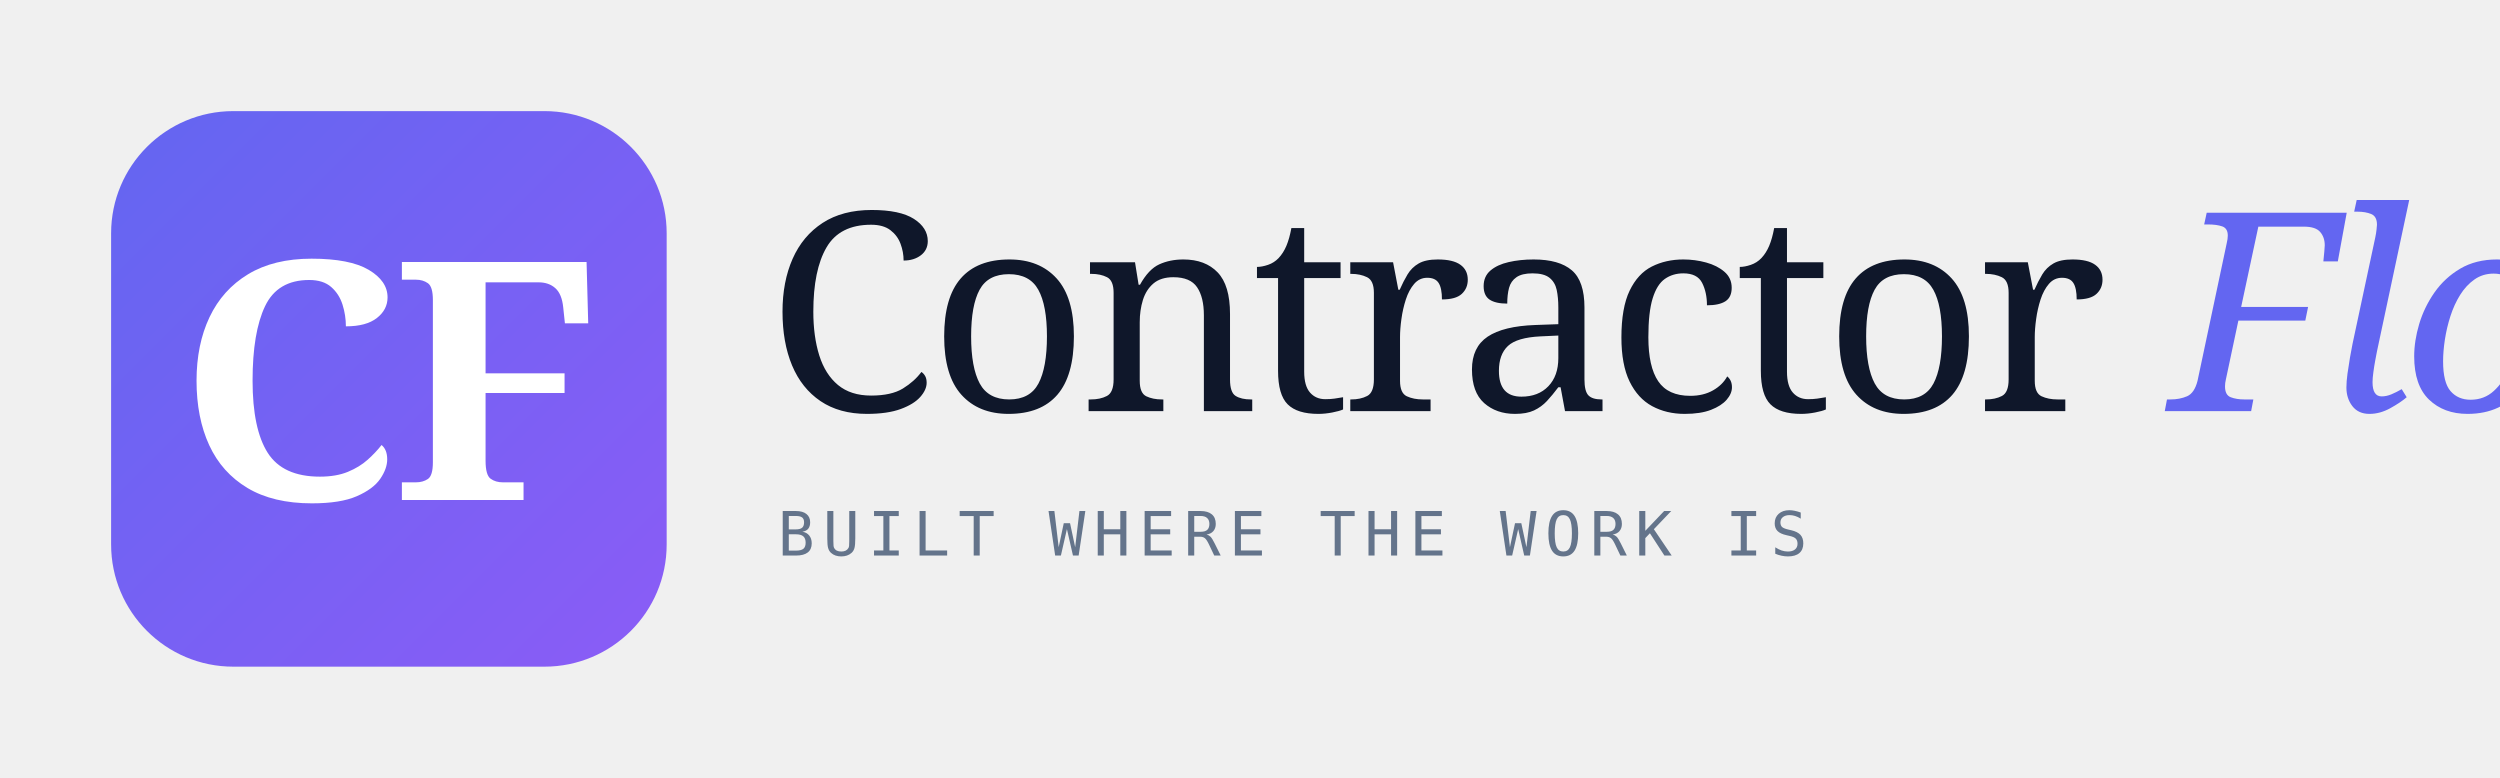
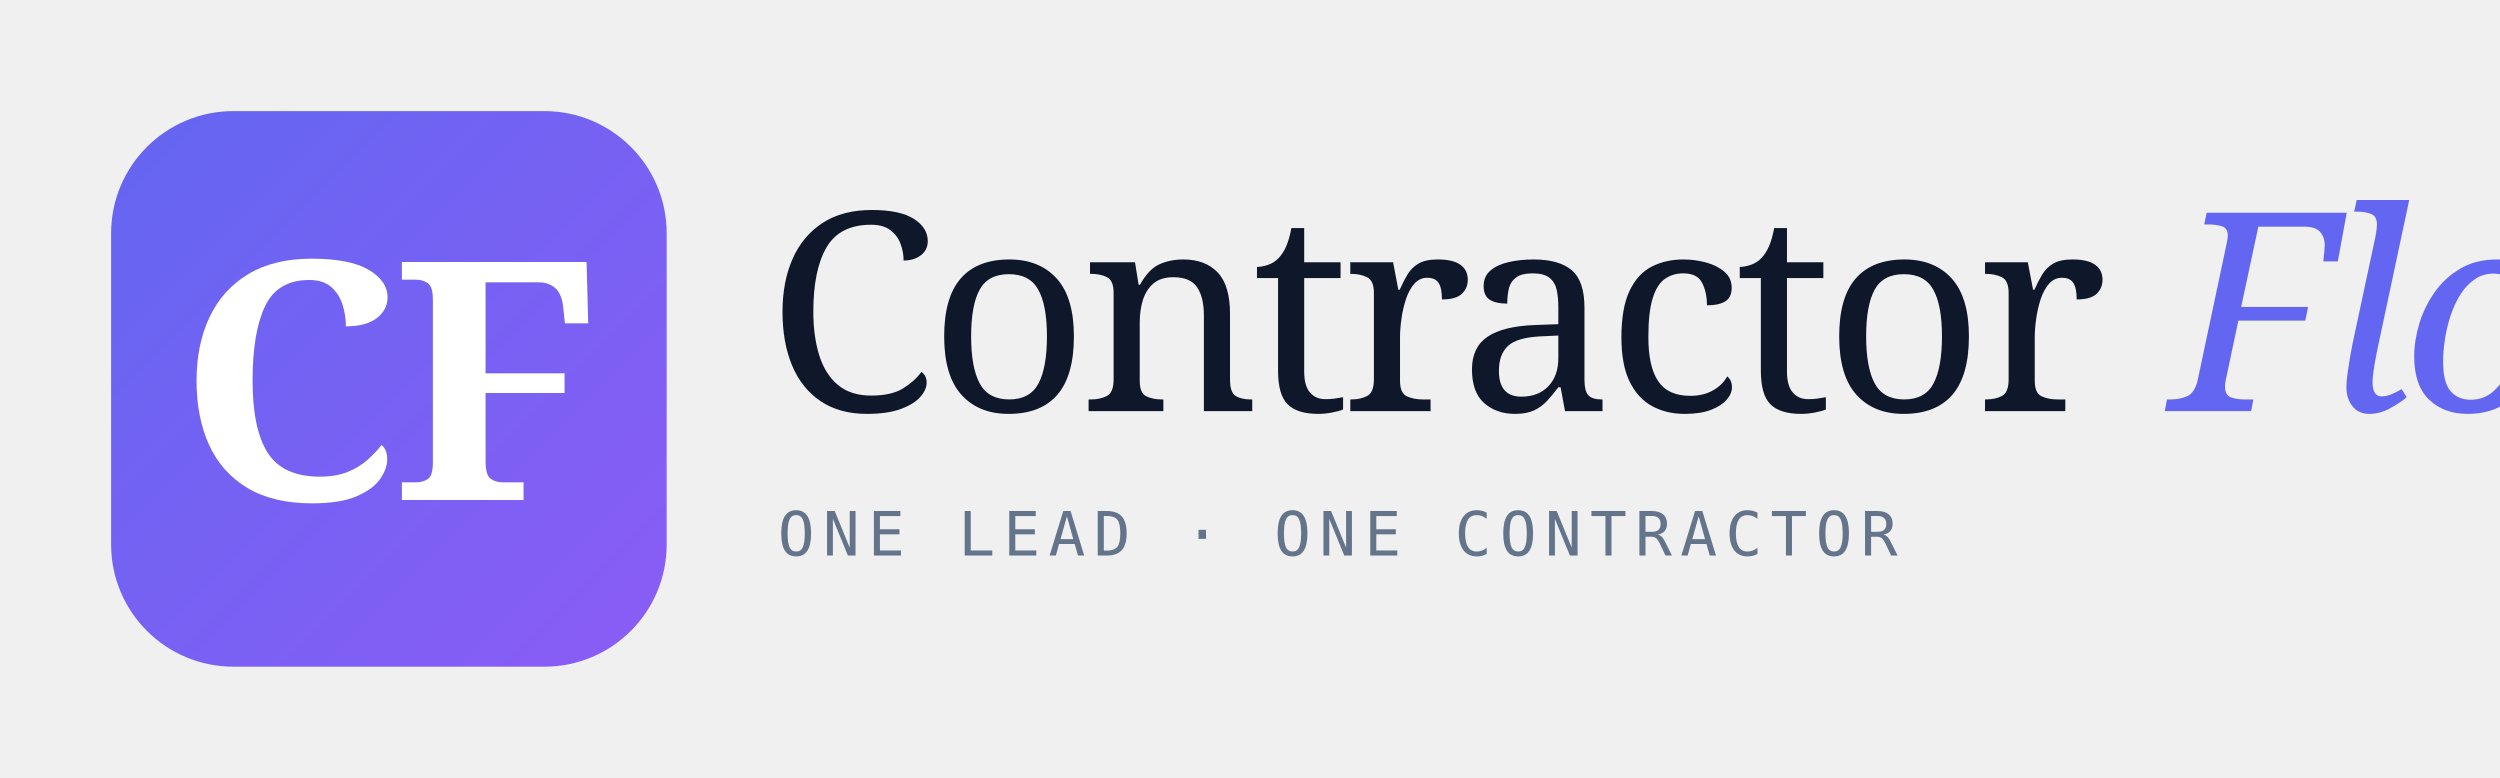
<svg xmlns="http://www.w3.org/2000/svg" viewBox="0 0 900 280" width="900" height="280">
  <defs>
    <linearGradient id="g-parent" x1="0" y1="0" x2="1" y2="1">
      <stop offset="0%" stop-color="#6366f1" />
      <stop offset="100%" stop-color="#8b5cf6" />
    </linearGradient>
  </defs>
  <rect x="40" y="40" width="200" height="200" rx="44" fill="url(#g-parent)" />
  <text x="140" y="180" font-family="ui-serif, Georgia, serif" font-size="120" font-weight="600" fill="#fff" text-anchor="middle" letter-spacing="-3">CF</text>
  <text x="276" y="148" font-family="ui-serif, 'Instrument Serif', Georgia, serif" font-size="100" font-weight="400" fill="#0f172a" letter-spacing="-3">
    Contractor <tspan font-style="italic" fill="#6366f1">Flow</tspan>
  </text>
  <text x="280" y="200" font-family="ui-sans-serif, 'Geist Mono', monospace" font-size="22" fill="#64748b" letter-spacing="3" font-weight="500">
-     BUILT WHERE THE WORK IS
+     ONE LEAD · ONE CONTRACTOR
  </text>
</svg>
